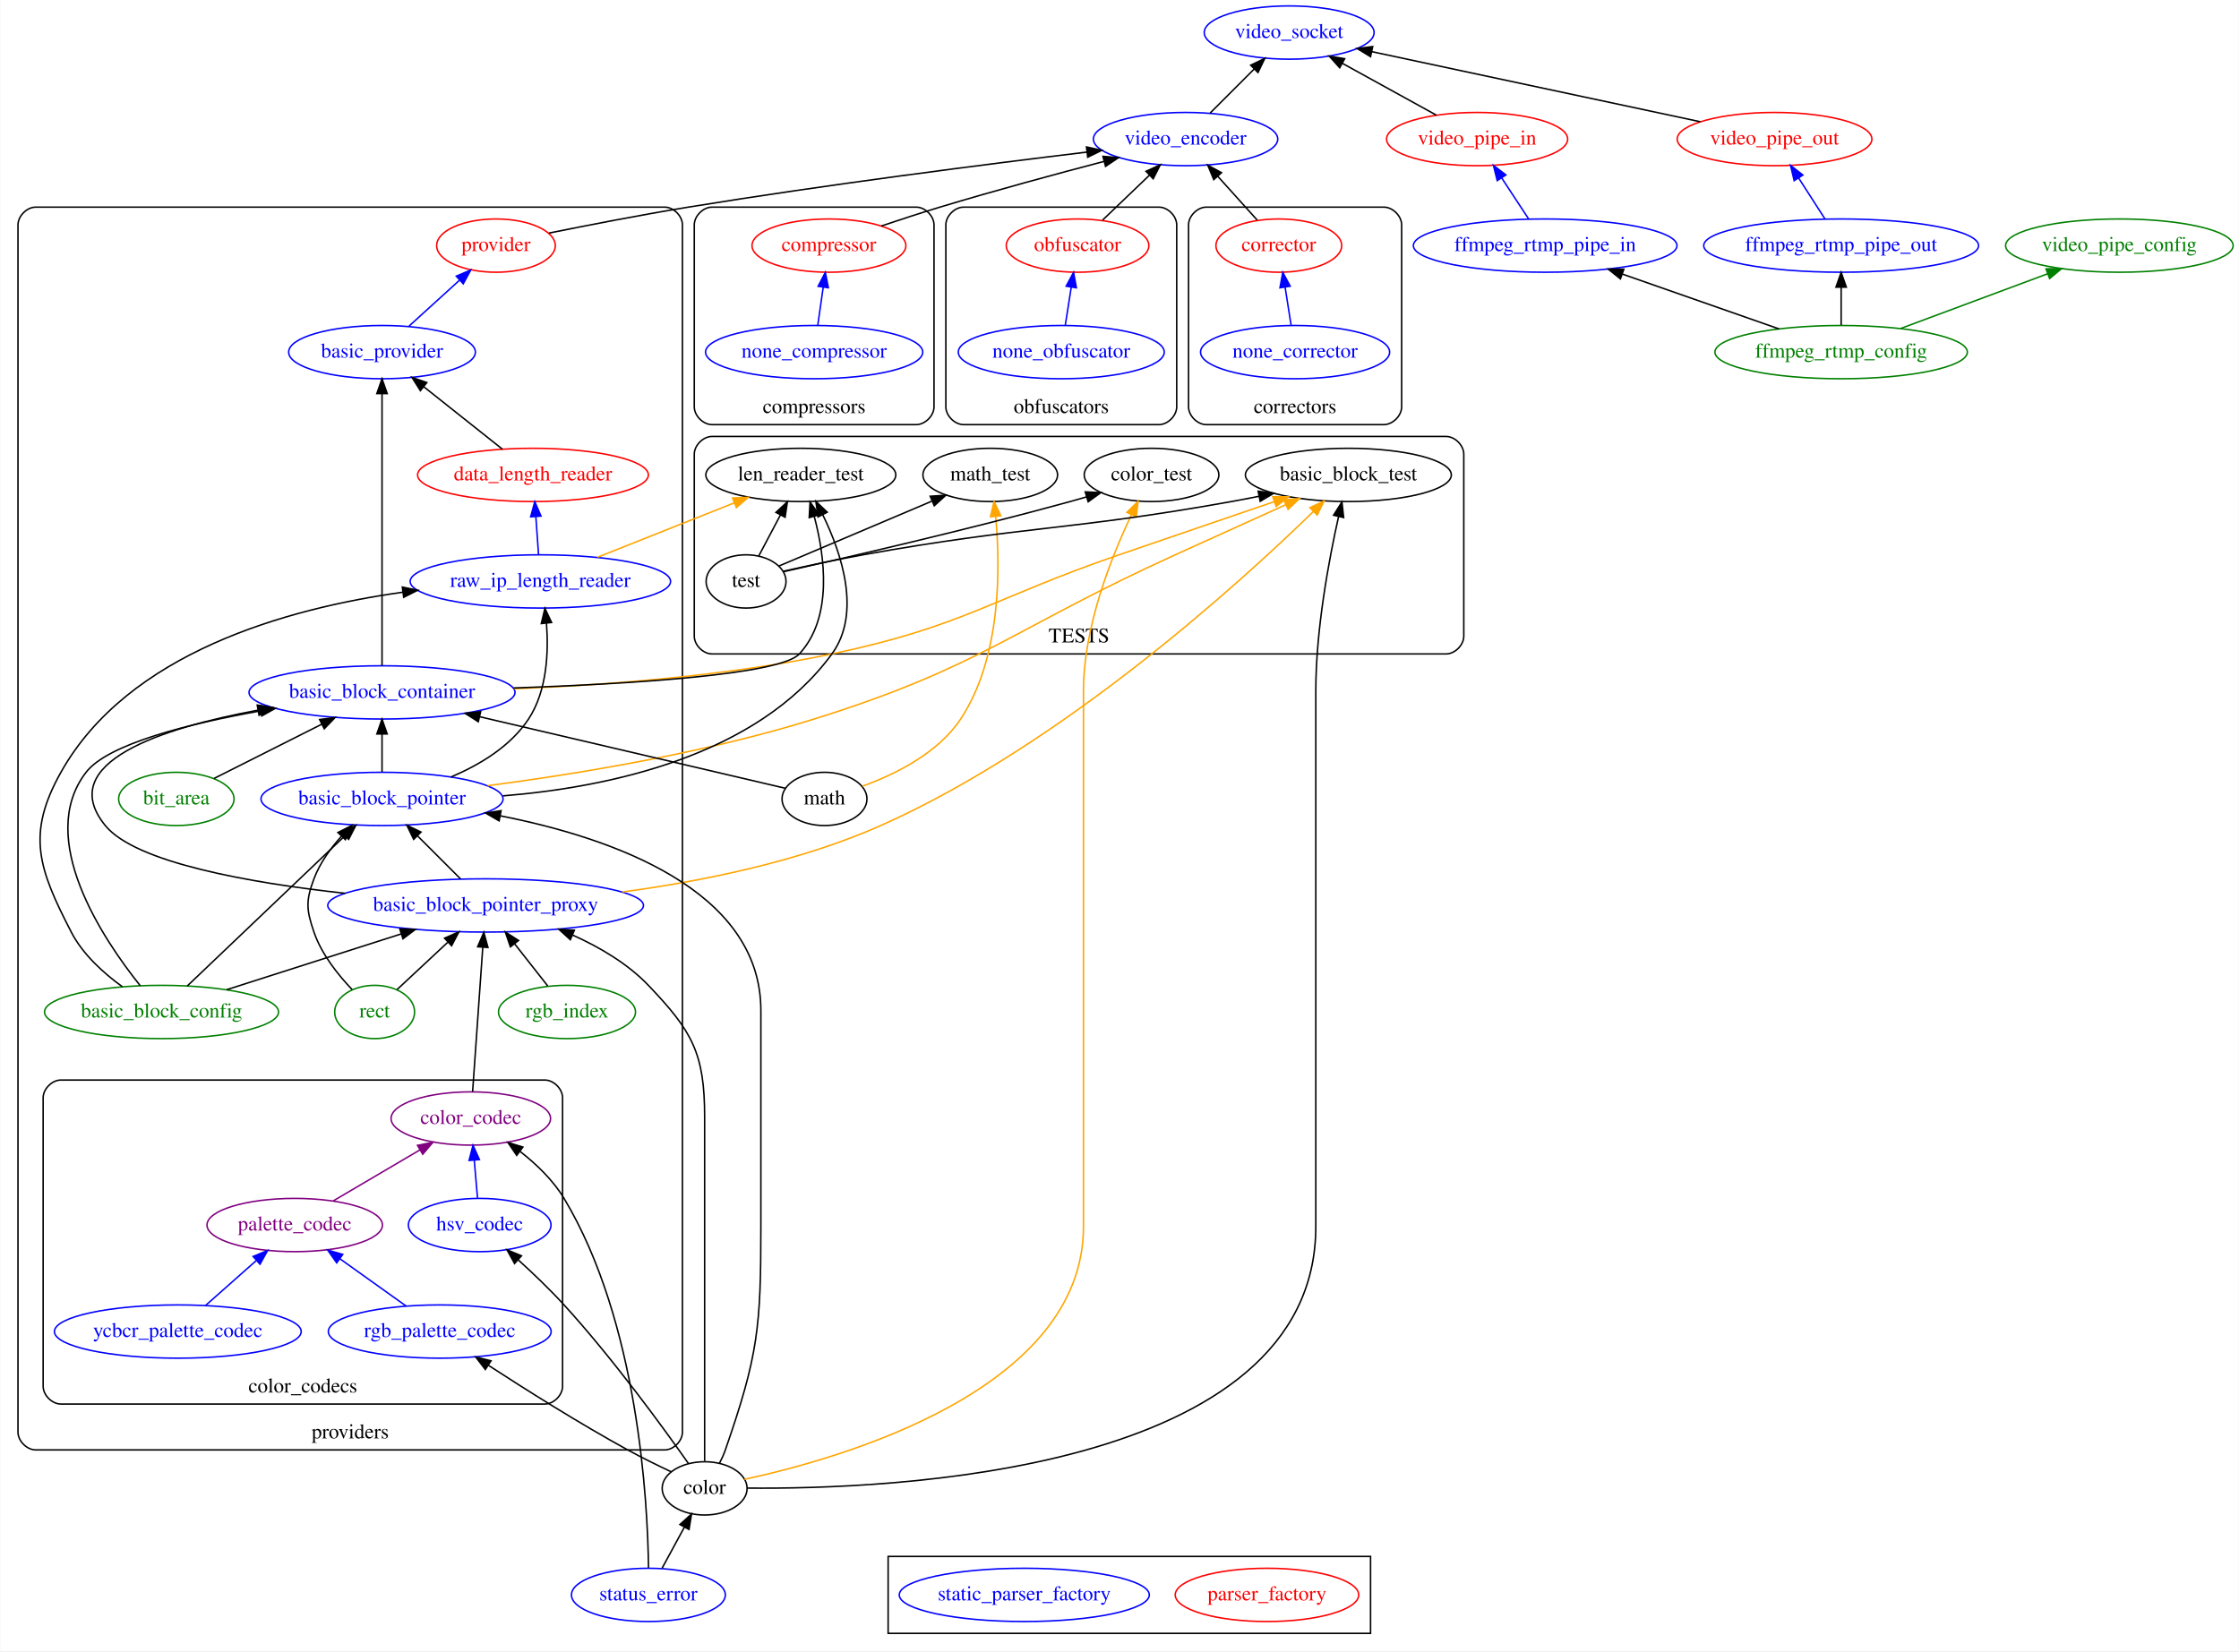
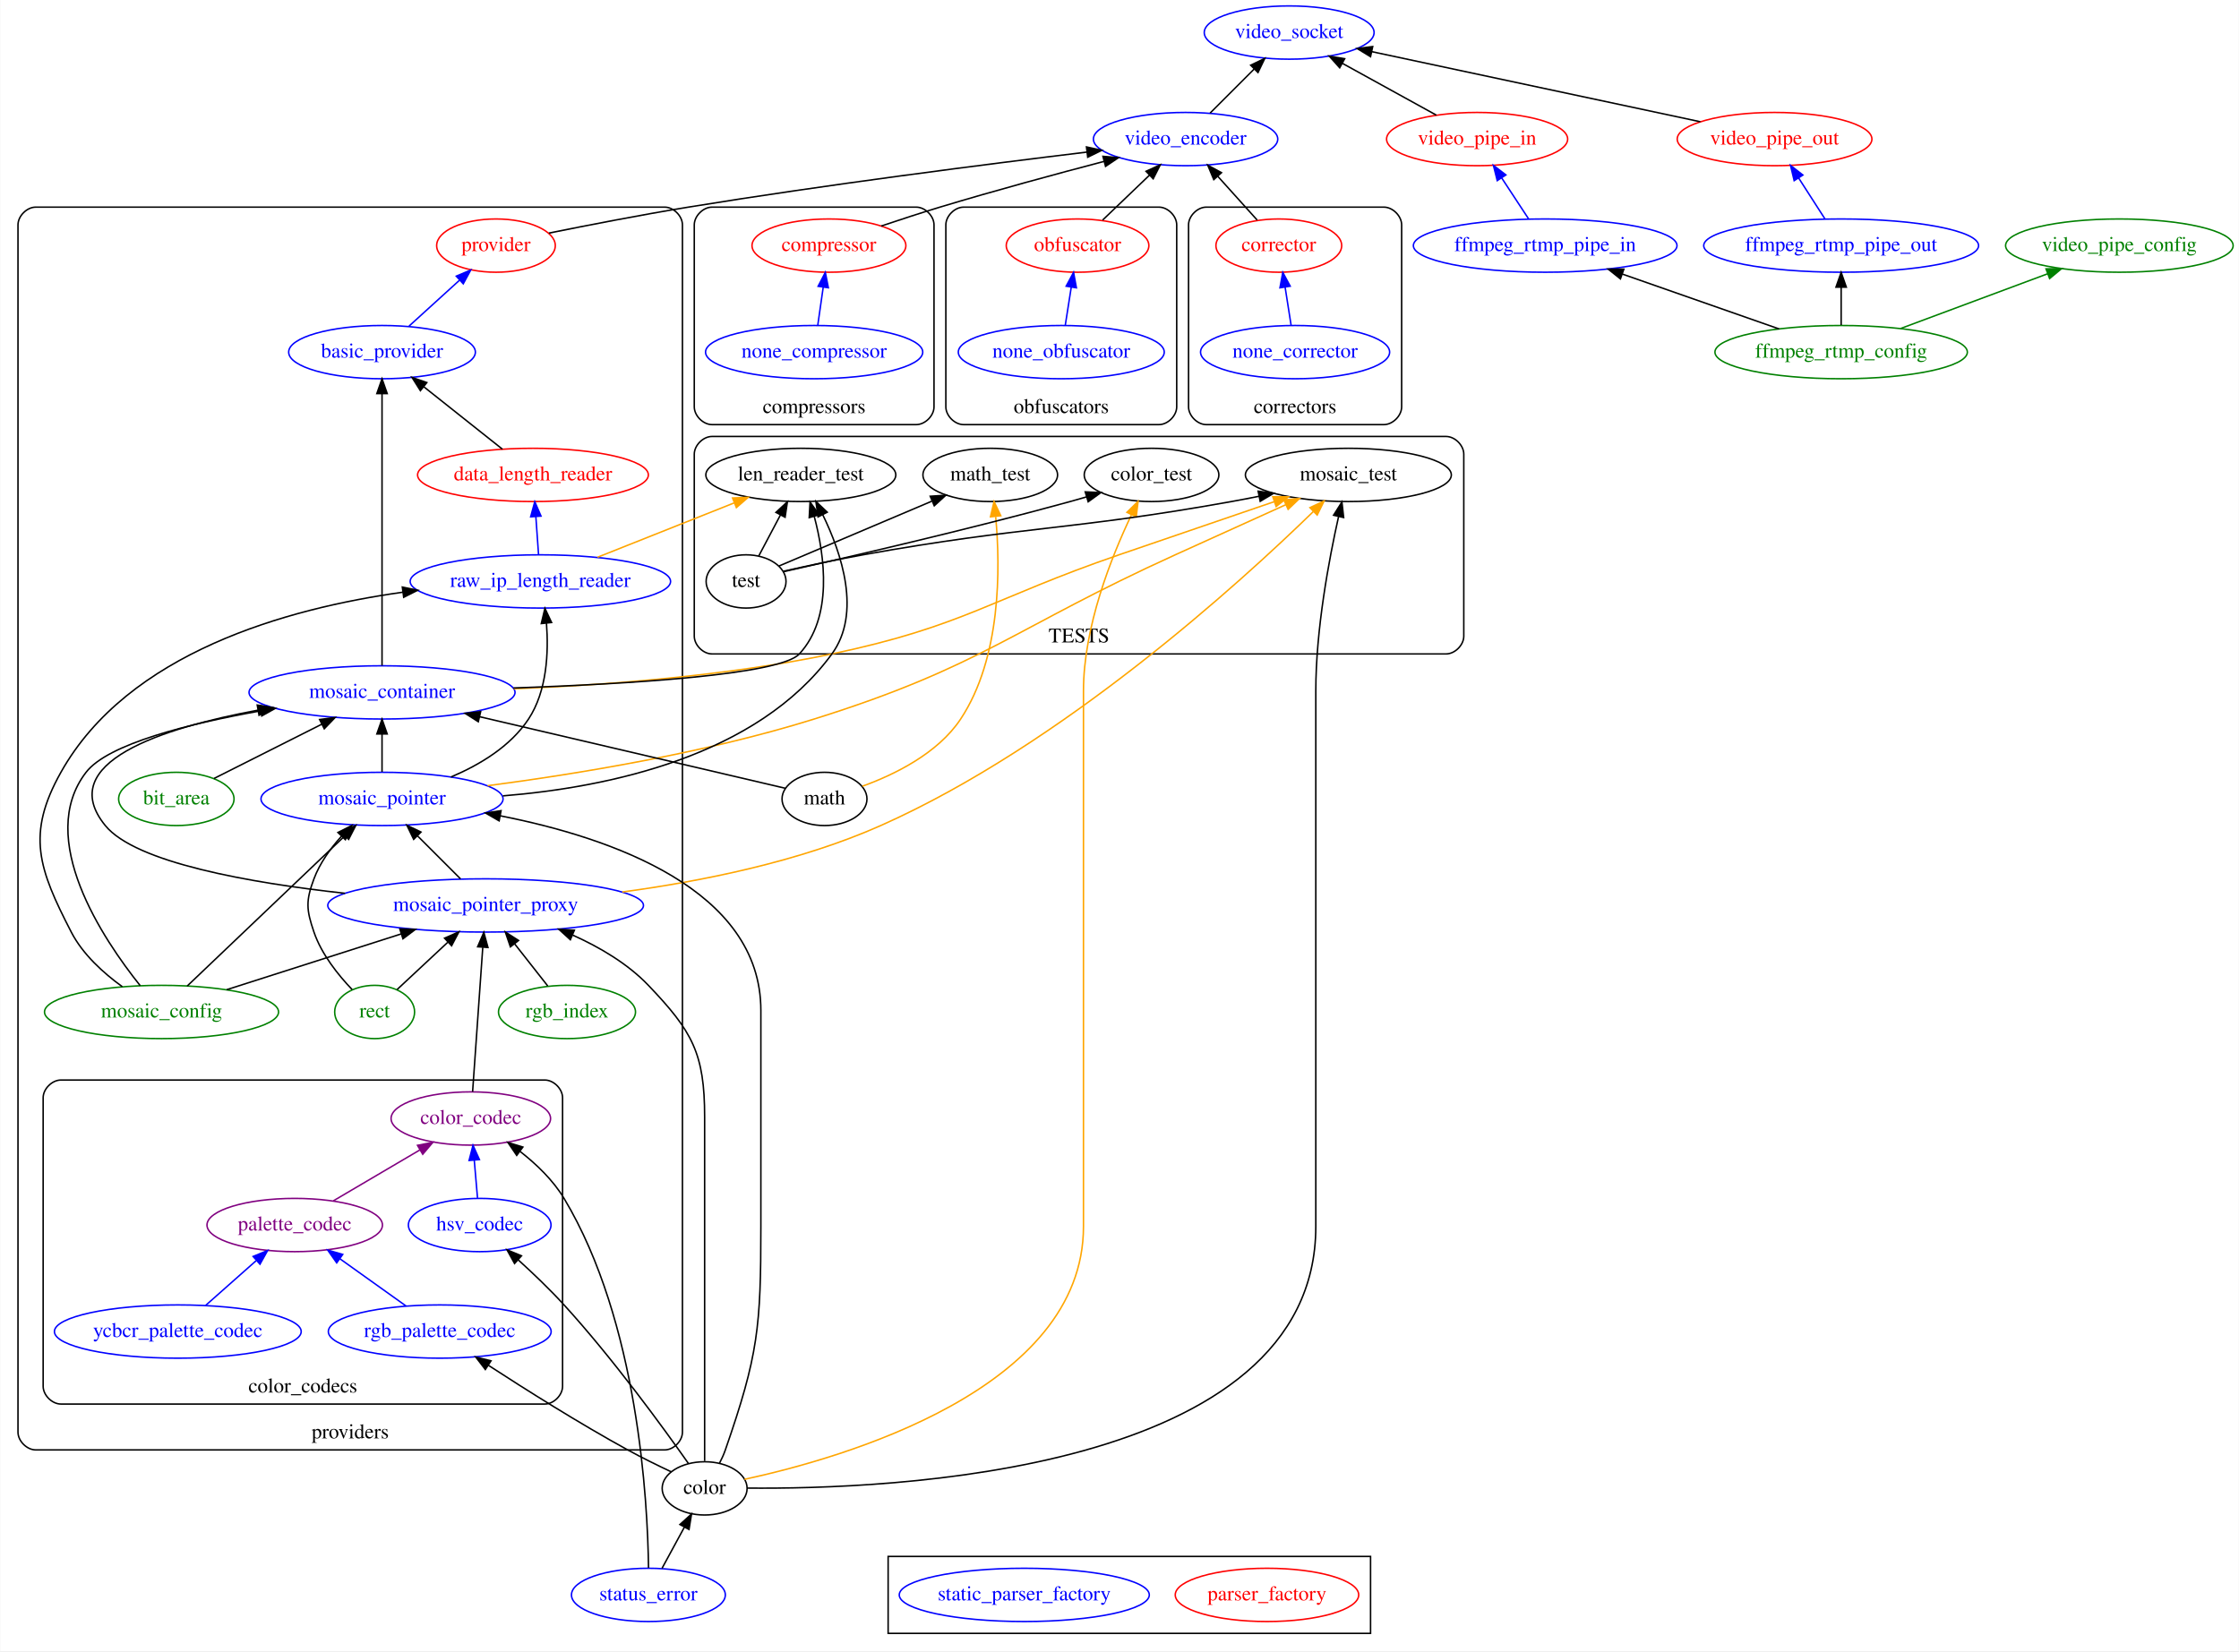
<svg xmlns="http://www.w3.org/2000/svg" width="1513pt" height="1116pt" viewBox="0.00 0.00 1512.69 1116.00">
  <g id="graph0" class="graph" transform="scale(1 1) rotate(0) translate(4 1112)">
    <polygon fill="white" stroke="transparent" points="-4,4 -4,-1112 1508.69,-1112 1508.69,4 -4,4" />
    <g id="clust3" class="cluster">
      <path fill="none" stroke="black" d="M20,-132C20,-132 445,-132 445,-132 451,-132 457,-138 457,-144 457,-144 457,-960 457,-960 457,-966 451,-972 445,-972 445,-972 20,-972 20,-972 14,-972 8,-966 8,-960 8,-960 8,-144 8,-144 8,-138 14,-132 20,-132" />
      <text text-anchor="middle" x="232.5" y="-139.8" font-family="Times,serif" font-size="14.00">providers</text>
    </g>
    <g id="clust6" class="cluster">
      <path fill="none" stroke="black" d="M37,-163C37,-163 364,-163 364,-163 370,-163 376,-169 376,-175 376,-175 376,-370 376,-370 376,-376 370,-382 364,-382 364,-382 37,-382 37,-382 31,-382 25,-376 25,-370 25,-370 25,-175 25,-175 25,-169 31,-163 37,-163" />
      <text text-anchor="middle" x="200.5" y="-170.8" font-family="Times,serif" font-size="14.00">color_codecs</text>
    </g>
    <g id="clust7" class="cluster">
      <path fill="none" stroke="black" d="M477,-825C477,-825 615,-825 615,-825 621,-825 627,-831 627,-837 627,-837 627,-960 627,-960 627,-966 621,-972 615,-972 615,-972 477,-972 477,-972 471,-972 465,-966 465,-960 465,-960 465,-837 465,-837 465,-831 471,-825 477,-825" />
      <text text-anchor="middle" x="546" y="-832.8" font-family="Times,serif" font-size="14.00">compressors</text>
    </g>
    <g id="clust8" class="cluster">
      <path fill="none" stroke="black" d="M647,-825C647,-825 779,-825 779,-825 785,-825 791,-831 791,-837 791,-837 791,-960 791,-960 791,-966 785,-972 779,-972 779,-972 647,-972 647,-972 641,-972 635,-966 635,-960 635,-960 635,-837 635,-837 635,-831 641,-825 647,-825" />
      <text text-anchor="middle" x="713" y="-832.8" font-family="Times,serif" font-size="14.00">obfuscators</text>
    </g>
    <g id="clust9" class="cluster">
      <path fill="none" stroke="black" d="M811,-825C811,-825 931,-825 931,-825 937,-825 943,-831 943,-837 943,-837 943,-960 943,-960 943,-966 937,-972 931,-972 931,-972 811,-972 811,-972 805,-972 799,-966 799,-960 799,-960 799,-837 799,-837 799,-831 805,-825 811,-825" />
      <text text-anchor="middle" x="871" y="-832.8" font-family="Times,serif" font-size="14.00">correctors</text>
    </g>
    <g id="clust11" class="cluster">
      <polygon fill="none" stroke="black" points="596,-8 596,-60 922,-60 922,-8 596,-8" />
    </g>
    <g id="clust12" class="cluster">
      <path fill="none" stroke="black" d="M477,-670C477,-670 973,-670 973,-670 979,-670 985,-676 985,-682 985,-682 985,-805 985,-805 985,-811 979,-817 973,-817 973,-817 477,-817 477,-817 471,-817 465,-811 465,-805 465,-805 465,-682 465,-682 465,-676 471,-670 477,-670" />
      <text text-anchor="middle" x="725" y="-677.8" font-family="Times,serif" font-size="14.00">TESTS</text>
    </g>
    <g id="node1" class="node">
      <ellipse fill="none" stroke="red" cx="331" cy="-946" rx="40.09" ry="18" />
      <text text-anchor="middle" x="331" y="-942.3" font-family="Times,serif" font-size="14.00" fill="red">provider</text>
    </g>
    <g id="node23" class="node">
      <ellipse fill="none" stroke="blue" cx="797" cy="-1018" rx="62.29" ry="18" />
      <text text-anchor="middle" x="797" y="-1014.3" font-family="Times,serif" font-size="14.00" fill="blue">video_encoder</text>
    </g>
    <g id="edge25" class="edge">
      <path fill="none" stroke="black" d="M366.77,-954.45C392.83,-959.73 429.02,-966.79 461,-972 554.1,-987.17 662.32,-1000.99 730.24,-1009.19" />
      <polygon fill="black" stroke="black" points="730.03,-1012.69 740.38,-1010.41 730.87,-1005.74 730.03,-1012.69" />
    </g>
    <g id="node2" class="node">
      <ellipse fill="none" stroke="blue" cx="254" cy="-874" rx="63.09" ry="18" />
      <text text-anchor="middle" x="254" y="-870.3" font-family="Times,serif" font-size="14.00" fill="blue">basic_provider</text>
    </g>
    <g id="edge1" class="edge">
      <path fill="none" stroke="blue" d="M272.25,-891.59C282.41,-900.83 295.21,-912.46 306.26,-922.51" />
      <polygon fill="blue" stroke="blue" points="304.18,-925.35 313.94,-929.49 308.89,-920.17 304.18,-925.35" />
    </g>
    <g id="node3" class="node">
      <ellipse fill="none" stroke="blue" cx="254" cy="-644" rx="89.88" ry="18" />
-       <text text-anchor="middle" x="254" y="-640.3" font-family="Times,serif" font-size="14.00" fill="blue">basic_block_container</text>
+       <text text-anchor="middle" x="254" y="-640.3" font-family="Times,serif" font-size="14.00" fill="blue">mosaic_container</text>
    </g>
    <g id="edge2" class="edge">
      <path fill="none" stroke="black" d="M254,-662.14C254,-701.43 254,-798.3 254,-845.82" />
      <polygon fill="black" stroke="black" points="250.5,-845.98 254,-855.98 257.5,-845.98 250.5,-845.98" />
    </g>
    <g id="node38" class="node">
      <ellipse fill="none" stroke="black" cx="907" cy="-791" rx="69.59" ry="18" />
-       <text text-anchor="middle" x="907" y="-787.3" font-family="Times,serif" font-size="14.00">basic_block_test</text>
+       <text text-anchor="middle" x="907" y="-787.3" font-family="Times,serif" font-size="14.00">mosaic_test</text>
    </g>
    <g id="edge52" class="edge">
      <path fill="none" stroke="orange" d="M342.97,-646.46C404.03,-648.89 486.61,-654.99 558,-670 647.27,-688.77 665.73,-707.35 752,-737 787.07,-749.05 826.62,-762.58 857,-772.95" />
      <polygon fill="orange" stroke="orange" points="855.93,-776.28 866.52,-776.2 858.19,-769.65 855.93,-776.28" />
    </g>
    <g id="node39" class="node">
      <ellipse fill="none" stroke="black" cx="537" cy="-791" rx="64.19" ry="18" />
      <text text-anchor="middle" x="537" y="-787.3" font-family="Times,serif" font-size="14.00">len_reader_test</text>
    </g>
    <g id="edge56" class="edge">
      <path fill="none" stroke="black" d="M342.78,-646.99C420.47,-649.67 522.96,-655.87 536,-670 558.8,-694.71 553.25,-735.95 546.04,-763.07" />
      <polygon fill="black" stroke="black" points="542.67,-762.12 543.24,-772.7 549.39,-764.07 542.67,-762.12" />
    </g>
    <g id="node4" class="node">
      <ellipse fill="none" stroke="blue" cx="254" cy="-572" rx="81.79" ry="18" />
-       <text text-anchor="middle" x="254" y="-568.3" font-family="Times,serif" font-size="14.00" fill="blue">basic_block_pointer</text>
+       <text text-anchor="middle" x="254" y="-568.3" font-family="Times,serif" font-size="14.00" fill="blue">mosaic_pointer</text>
    </g>
    <g id="edge3" class="edge">
      <path fill="none" stroke="black" d="M254,-590.3C254,-598.02 254,-607.29 254,-615.89" />
      <polygon fill="black" stroke="black" points="250.5,-615.9 254,-625.9 257.5,-615.9 250.5,-615.9" />
    </g>
    <g id="node7" class="node">
      <ellipse fill="none" stroke="blue" cx="361" cy="-719" rx="87.99" ry="18" />
      <text text-anchor="middle" x="361" y="-715.3" font-family="Times,serif" font-size="14.00" fill="blue">raw_ip_length_reader</text>
    </g>
    <g id="edge16" class="edge">
      <path fill="none" stroke="black" d="M300.55,-586.81C319.98,-595.02 340.82,-607.53 353,-626 365.51,-644.97 366.62,-671.14 365.12,-690.72" />
      <polygon fill="black" stroke="black" points="361.62,-690.52 364.07,-700.83 368.58,-691.25 361.62,-690.52" />
    </g>
    <g id="edge53" class="edge">
      <path fill="none" stroke="orange" d="M325.39,-580.94C385.25,-588.79 472.49,-603 546,-626 659.7,-661.58 681.52,-687.75 790,-737 814.78,-748.25 842.53,-760.82 864.79,-770.9" />
      <polygon fill="orange" stroke="orange" points="863.41,-774.11 873.96,-775.05 866.29,-767.74 863.41,-774.11" />
    </g>
    <g id="edge55" class="edge">
      <path fill="none" stroke="black" d="M335.66,-574.06C407.23,-579.87 507.51,-600.89 558,-670 578.11,-697.53 564.57,-737.97 551.78,-764.15" />
      <polygon fill="black" stroke="black" points="548.64,-762.6 547.17,-773.1 554.86,-765.81 548.64,-762.6" />
    </g>
    <g id="node5" class="node">
      <ellipse fill="none" stroke="blue" cx="324" cy="-500" rx="106.68" ry="18" />
-       <text text-anchor="middle" x="324" y="-496.3" font-family="Times,serif" font-size="14.00" fill="blue">basic_block_pointer_proxy</text>
+       <text text-anchor="middle" x="324" y="-496.3" font-family="Times,serif" font-size="14.00" fill="blue">mosaic_pointer_proxy</text>
    </g>
    <g id="edge5" class="edge">
      <path fill="none" stroke="black" d="M228.99,-508.21C164.54,-515.31 87.47,-528.88 67,-554 32.33,-596.55 105.51,-620 170.24,-632" />
      <polygon fill="black" stroke="black" points="169.67,-635.46 180.13,-633.76 170.89,-628.56 169.67,-635.46" />
    </g>
    <g id="edge4" class="edge">
      <path fill="none" stroke="black" d="M307.05,-517.95C298.37,-526.63 287.64,-537.36 278.11,-546.89" />
      <polygon fill="black" stroke="black" points="275.39,-544.67 270.79,-554.21 280.33,-549.61 275.39,-544.67" />
    </g>
    <g id="edge51" class="edge">
      <path fill="none" stroke="orange" d="M416.36,-509.1C469.25,-516.21 535.84,-529.45 591,-554 713.62,-608.57 833.72,-717.93 883.28,-766.19" />
      <polygon fill="orange" stroke="orange" points="881.03,-768.88 890.61,-773.39 885.93,-763.89 881.03,-768.88" />
    </g>
    <g id="node6" class="node">
      <ellipse fill="none" stroke="red" cx="356" cy="-791" rx="77.99" ry="18" />
      <text text-anchor="middle" x="356" y="-787.3" font-family="Times,serif" font-size="14.00" fill="red">data_length_reader</text>
    </g>
    <g id="edge15" class="edge">
      <path fill="none" stroke="black" d="M335.36,-808.39C320.05,-820.55 299.01,-837.26 282.15,-850.64" />
      <polygon fill="black" stroke="black" points="279.92,-847.95 274.26,-856.91 284.27,-853.43 279.92,-847.95" />
    </g>
    <g id="edge14" class="edge">
      <path fill="none" stroke="blue" d="M359.76,-737.3C359.21,-745.02 358.55,-754.29 357.94,-762.89" />
      <polygon fill="blue" stroke="blue" points="354.44,-762.67 357.22,-772.9 361.43,-763.17 354.44,-762.67" />
    </g>
    <g id="edge54" class="edge">
      <path fill="none" stroke="orange" d="M399.62,-735.36C426.9,-746.21 463.53,-760.78 492.1,-772.14" />
      <polygon fill="orange" stroke="orange" points="490.87,-775.42 501.46,-775.86 493.46,-768.92 490.87,-775.42" />
    </g>
    <g id="node8" class="node">
      <ellipse fill="none" stroke="green" cx="115" cy="-572" rx="38.99" ry="18" />
      <text text-anchor="middle" x="115" y="-568.3" font-family="Times,serif" font-size="14.00" fill="green">bit_area</text>
    </g>
    <g id="edge6" class="edge">
      <path fill="none" stroke="black" d="M140.49,-585.84C160.84,-596.08 189.72,-610.63 213.26,-622.49" />
      <polygon fill="black" stroke="black" points="211.82,-625.68 222.32,-627.05 214.97,-619.42 211.82,-625.68" />
    </g>
    <g id="node9" class="node">
      <ellipse fill="none" stroke="green" cx="105" cy="-428" rx="79.09" ry="18" />
-       <text text-anchor="middle" x="105" y="-424.3" font-family="Times,serif" font-size="14.00" fill="green">basic_block_config</text>
+       <text text-anchor="middle" x="105" y="-424.3" font-family="Times,serif" font-size="14.00" fill="green">mosaic_config</text>
    </g>
    <g id="edge7" class="edge">
      <path fill="none" stroke="black" d="M90.59,-445.79C65.52,-477.13 19.67,-545.39 54,-590 68.78,-609.21 123.56,-622.89 172.05,-631.54" />
      <polygon fill="black" stroke="black" points="171.52,-635 181.97,-633.26 172.72,-628.1 171.52,-635" />
    </g>
    <g id="edge8" class="edge">
      <path fill="none" stroke="black" d="M122.38,-445.57C148.6,-470.55 198.39,-518.01 228.65,-546.84" />
      <polygon fill="black" stroke="black" points="226.61,-549.73 236.27,-554.1 231.44,-544.67 226.61,-549.73" />
    </g>
    <g id="edge9" class="edge">
      <path fill="none" stroke="black" d="M149.05,-443.08C182.99,-453.93 230.18,-469.01 267,-480.78" />
      <polygon fill="black" stroke="black" points="266.01,-484.14 276.6,-483.85 268.14,-477.47 266.01,-484.14" />
    </g>
    <g id="edge10" class="edge">
      <path fill="none" stroke="black" d="M78.49,-445.09C65.83,-454.25 51.78,-466.91 44,-482 21.95,-524.75 13.46,-548.05 37,-590 82.35,-670.8 189.45,-700.73 268.16,-711.74" />
      <polygon fill="black" stroke="black" points="267.72,-715.21 278.09,-713.05 268.64,-708.28 267.72,-715.21" />
    </g>
    <g id="node10" class="node">
      <ellipse fill="none" stroke="green" cx="249" cy="-428" rx="27" ry="18" />
      <text text-anchor="middle" x="249" y="-424.3" font-family="Times,serif" font-size="14.00" fill="green">rect</text>
    </g>
    <g id="edge12" class="edge">
      <path fill="none" stroke="black" d="M233.79,-443.15C224.37,-453.01 213.11,-467.03 208,-482 202.83,-497.14 202.4,-503.01 208,-518 211.94,-528.55 219.03,-538.4 226.49,-546.67" />
      <polygon fill="black" stroke="black" points="224.19,-549.32 233.66,-554.08 229.23,-544.46 224.19,-549.32" />
    </g>
    <g id="edge11" class="edge">
      <path fill="none" stroke="black" d="M264.18,-443.17C273.98,-452.32 286.99,-464.46 298.38,-475.08" />
      <polygon fill="black" stroke="black" points="296.24,-477.88 305.94,-482.14 301.01,-472.76 296.24,-477.88" />
    </g>
    <g id="node11" class="node">
      <ellipse fill="none" stroke="green" cx="379" cy="-428" rx="46.29" ry="18" />
      <text text-anchor="middle" x="379" y="-424.3" font-family="Times,serif" font-size="14.00" fill="green">rgb_index</text>
    </g>
    <g id="edge13" class="edge">
      <path fill="none" stroke="black" d="M365.97,-445.59C359.28,-454.09 351.01,-464.63 343.58,-474.09" />
      <polygon fill="black" stroke="black" points="340.75,-472.02 337.32,-482.04 346.25,-476.34 340.75,-472.02" />
    </g>
    <g id="node12" class="node">
      <ellipse fill="none" stroke="purple" cx="314" cy="-356" rx="53.89" ry="18" />
      <text text-anchor="middle" x="314" y="-352.3" font-family="Times,serif" font-size="14.00" fill="purple">color_codec</text>
    </g>
    <g id="edge21" class="edge">
      <path fill="none" stroke="black" d="M315.21,-374.13C316.91,-398.33 320.04,-442.79 322.07,-471.61" />
      <polygon fill="black" stroke="black" points="318.6,-472.08 322.79,-481.81 325.58,-471.59 318.6,-472.08" />
    </g>
    <g id="node13" class="node">
      <ellipse fill="none" stroke="blue" cx="320" cy="-284" rx="48.19" ry="18" />
      <text text-anchor="middle" x="320" y="-280.3" font-family="Times,serif" font-size="14.00" fill="blue">hsv_codec</text>
    </g>
    <g id="edge17" class="edge">
      <path fill="none" stroke="blue" d="M318.52,-302.3C317.86,-310.02 317.06,-319.29 316.32,-327.89" />
      <polygon fill="blue" stroke="blue" points="312.83,-327.63 315.47,-337.9 319.81,-328.23 312.83,-327.63" />
    </g>
    <g id="node14" class="node">
      <ellipse fill="none" stroke="purple" cx="195" cy="-284" rx="59.29" ry="18" />
      <text text-anchor="middle" x="195" y="-280.3" font-family="Times,serif" font-size="14.00" fill="purple">palette_codec</text>
    </g>
    <g id="edge18" class="edge">
      <path fill="none" stroke="purple" d="M221.12,-300.36C238.28,-310.46 260.93,-323.79 279.57,-334.75" />
      <polygon fill="purple" stroke="purple" points="277.96,-337.86 288.36,-339.91 281.51,-331.83 277.96,-337.86" />
    </g>
    <g id="node15" class="node">
      <ellipse fill="none" stroke="blue" cx="293" cy="-212" rx="75.29" ry="18" />
      <text text-anchor="middle" x="293" y="-208.3" font-family="Times,serif" font-size="14.00" fill="blue">rgb_palette_codec</text>
    </g>
    <g id="edge19" class="edge">
      <path fill="none" stroke="blue" d="M270.27,-229.24C256.94,-238.76 239.93,-250.91 225.45,-261.25" />
      <polygon fill="blue" stroke="blue" points="223.37,-258.43 217.27,-267.09 227.44,-264.13 223.37,-258.43" />
    </g>
    <g id="node16" class="node">
      <ellipse fill="none" stroke="blue" cx="116" cy="-212" rx="83.39" ry="18" />
      <text text-anchor="middle" x="116" y="-208.3" font-family="Times,serif" font-size="14.00" fill="blue">ycbcr_palette_codec</text>
    </g>
    <g id="edge20" class="edge">
      <path fill="none" stroke="blue" d="M134.72,-229.59C144.93,-238.63 157.72,-249.97 168.9,-259.87" />
      <polygon fill="blue" stroke="blue" points="166.88,-262.76 176.69,-266.77 171.52,-257.52 166.88,-262.76" />
    </g>
    <g id="node17" class="node">
      <ellipse fill="none" stroke="red" cx="556" cy="-946" rx="51.99" ry="18" />
      <text text-anchor="middle" x="556" y="-942.3" font-family="Times,serif" font-size="14.00" fill="red">compressor</text>
    </g>
    <g id="edge26" class="edge">
      <path fill="none" stroke="black" d="M591.35,-959.24C603.83,-963.44 617.99,-968.07 631,-972 667.79,-983.11 709.53,-994.42 741.96,-1002.92" />
      <polygon fill="black" stroke="black" points="741.15,-1006.33 751.71,-1005.47 742.92,-999.55 741.15,-1006.33" />
    </g>
    <g id="node18" class="node">
      <ellipse fill="none" stroke="blue" cx="546" cy="-874" rx="73.39" ry="18" />
      <text text-anchor="middle" x="546" y="-870.3" font-family="Times,serif" font-size="14.00" fill="blue">none_compressor</text>
    </g>
    <g id="edge22" class="edge">
      <path fill="none" stroke="blue" d="M548.47,-892.3C549.57,-900.02 550.9,-909.29 552.13,-917.89" />
      <polygon fill="blue" stroke="blue" points="548.68,-918.49 553.56,-927.9 555.61,-917.5 548.68,-918.49" />
    </g>
    <g id="node19" class="node">
      <ellipse fill="none" stroke="red" cx="724" cy="-946" rx="48.19" ry="18" />
      <text text-anchor="middle" x="724" y="-942.3" font-family="Times,serif" font-size="14.00" fill="red">obfuscator</text>
    </g>
    <g id="edge27" class="edge">
      <path fill="none" stroke="black" d="M740.93,-963.24C750.35,-972.27 762.25,-983.67 772.65,-993.65" />
      <polygon fill="black" stroke="black" points="770.27,-996.22 779.91,-1000.61 775.11,-991.16 770.27,-996.22" />
    </g>
    <g id="node20" class="node">
      <ellipse fill="none" stroke="blue" cx="713" cy="-874" rx="69.59" ry="18" />
      <text text-anchor="middle" x="713" y="-870.3" font-family="Times,serif" font-size="14.00" fill="blue">none_obfuscator</text>
    </g>
    <g id="edge23" class="edge">
      <path fill="none" stroke="blue" d="M715.72,-892.3C716.93,-900.02 718.39,-909.29 719.74,-917.89" />
      <polygon fill="blue" stroke="blue" points="716.3,-918.56 721.31,-927.9 723.22,-917.47 716.3,-918.56" />
    </g>
    <g id="node21" class="node">
      <ellipse fill="none" stroke="red" cx="860" cy="-946" rx="42.49" ry="18" />
      <text text-anchor="middle" x="860" y="-942.3" font-family="Times,serif" font-size="14.00" fill="red">corrector</text>
    </g>
    <g id="edge28" class="edge">
      <path fill="none" stroke="black" d="M845.39,-963.24C837.47,-972.03 827.54,-983.07 818.73,-992.86" />
      <polygon fill="black" stroke="black" points="816.06,-990.59 811.97,-1000.37 821.26,-995.28 816.06,-990.59" />
    </g>
    <g id="node22" class="node">
      <ellipse fill="none" stroke="blue" cx="871" cy="-874" rx="63.89" ry="18" />
      <text text-anchor="middle" x="871" y="-870.3" font-family="Times,serif" font-size="14.00" fill="blue">none_corrector</text>
    </g>
    <g id="edge24" class="edge">
      <path fill="none" stroke="blue" d="M868.28,-892.3C867.07,-900.02 865.61,-909.29 864.26,-917.89" />
      <polygon fill="blue" stroke="blue" points="860.78,-917.47 862.69,-927.9 867.7,-918.56 860.78,-917.47" />
    </g>
    <g id="node35" class="node">
      <ellipse fill="none" stroke="blue" cx="867" cy="-1090" rx="57.39" ry="18" />
      <text text-anchor="middle" x="867" y="-1086.3" font-family="Times,serif" font-size="14.00" fill="blue">video_socket</text>
    </g>
    <g id="edge41" class="edge">
      <path fill="none" stroke="black" d="M813.59,-1035.59C822.48,-1044.48 833.59,-1055.59 843.37,-1065.37" />
      <polygon fill="black" stroke="black" points="840.98,-1067.93 850.53,-1072.53 845.93,-1062.98 840.98,-1067.93" />
    </g>
    <g id="node24" class="node">
      <ellipse fill="none" stroke="black" cx="472" cy="-106" rx="28.7" ry="18" />
      <text text-anchor="middle" x="472" y="-102.3" font-family="Times,serif" font-size="14.00">color</text>
    </g>
    <g id="edge30" class="edge">
      <path fill="none" stroke="black" d="M482.05,-123.02C483.56,-125.93 484.96,-128.99 486,-132 508.28,-196.2 510,-215.05 510,-283 510,-283 510,-283 510,-429 510,-510.72 409.02,-545.8 333.9,-560.59" />
      <polygon fill="black" stroke="black" points="333.13,-557.18 323.95,-562.47 334.43,-564.06 333.13,-557.18" />
    </g>
    <g id="edge29" class="edge">
      <path fill="none" stroke="black" d="M472,-124.49C472,-156.12 472,-224.94 472,-283 472,-283 472,-283 472,-357 472,-400.01 463.71,-414.9 434,-446 419.97,-460.68 401.04,-471.8 382.83,-479.96" />
      <polygon fill="black" stroke="black" points="381.25,-476.83 373.41,-483.96 383.98,-483.27 381.25,-476.83" />
    </g>
    <g id="edge32" class="edge">
      <path fill="none" stroke="black" d="M461.07,-122.8C444.15,-146.86 410.1,-193.73 377,-230 367.44,-240.48 356.14,-251.27 346.13,-260.36" />
      <polygon fill="black" stroke="black" points="343.56,-257.97 338.44,-267.25 348.23,-263.18 343.56,-257.97" />
    </g>
    <g id="edge31" class="edge">
      <path fill="none" stroke="black" d="M449.46,-117.18C440.22,-121.53 429.48,-126.79 420,-132 387.22,-150 351.13,-172.75 325.83,-189.21" />
      <polygon fill="black" stroke="black" points="323.81,-186.35 317.35,-194.75 327.64,-192.21 323.81,-186.35" />
    </g>
    <g id="node37" class="node">
      <ellipse fill="none" stroke="black" cx="774" cy="-791" rx="45.49" ry="18" />
      <text text-anchor="middle" x="774" y="-787.3" font-family="Times,serif" font-size="14.00">color_test</text>
    </g>
    <g id="edge49" class="edge">
      <path fill="none" stroke="orange" d="M498.91,-112.11C564.64,-126.31 728,-172.7 728,-283 728,-283 728,-283 728,-645 728,-688.23 746.81,-735.47 760.37,-763.9" />
      <polygon fill="orange" stroke="orange" points="757.36,-765.71 764.91,-773.14 763.64,-762.62 757.36,-765.71" />
    </g>
    <g id="edge48" class="edge">
      <path fill="none" stroke="black" d="M500.71,-106.2C594.37,-105.21 885,-115.62 885,-283 885,-283 885,-283 885,-645 885,-686.5 893.92,-733.93 900.4,-762.92" />
      <polygon fill="black" stroke="black" points="897,-763.76 902.65,-772.72 903.82,-762.19 897,-763.76" />
    </g>
    <g id="node25" class="node">
      <ellipse fill="none" stroke="blue" cx="434" cy="-34" rx="51.99" ry="18" />
      <text text-anchor="middle" x="434" y="-30.3" font-family="Times,serif" font-size="14.00" fill="blue">status_error</text>
    </g>
    <g id="edge34" class="edge">
      <path fill="none" stroke="black" d="M434.08,-52.32C433.52,-97.01 427.15,-218.5 377,-302 369.61,-314.3 358.33,-325.11 347.34,-333.7" />
      <polygon fill="black" stroke="black" points="345.02,-331.06 339.06,-339.82 349.18,-336.69 345.02,-331.06" />
    </g>
    <g id="edge33" class="edge">
      <path fill="none" stroke="black" d="M443.2,-51.95C447.75,-60.32 453.32,-70.6 458.36,-79.87" />
      <polygon fill="black" stroke="black" points="455.3,-81.57 463.15,-88.69 461.45,-78.23 455.3,-81.57" />
    </g>
    <g id="node26" class="node">
      <ellipse fill="none" stroke="black" cx="553" cy="-572" rx="28.7" ry="18" />
      <text text-anchor="middle" x="553" y="-568.3" font-family="Times,serif" font-size="14.00">math</text>
    </g>
    <g id="edge35" class="edge">
      <path fill="none" stroke="black" d="M526.73,-579.15C480.85,-589.89 384.82,-612.37 319.86,-627.58" />
      <polygon fill="black" stroke="black" points="319.05,-624.18 310.11,-629.86 320.64,-630.99 319.05,-624.18" />
    </g>
    <g id="node40" class="node">
      <ellipse fill="none" stroke="black" cx="665" cy="-791" rx="45.49" ry="18" />
      <text text-anchor="middle" x="665" y="-787.3" font-family="Times,serif" font-size="14.00">math_test</text>
    </g>
    <g id="edge50" class="edge">
      <path fill="none" stroke="orange" d="M578.56,-580.57C600,-588.33 629.53,-602.64 645,-626 672.43,-667.44 671.89,-727.9 668.68,-762.66" />
      <polygon fill="orange" stroke="orange" points="665.16,-762.67 667.57,-772.99 672.12,-763.41 665.16,-762.67" />
    </g>
    <g id="node27" class="node">
      <ellipse fill="none" stroke="red" cx="994" cy="-1018" rx="61.19" ry="18" />
      <text text-anchor="middle" x="994" y="-1014.3" font-family="Times,serif" font-size="14.00" fill="red">video_pipe_in</text>
    </g>
    <g id="edge42" class="edge">
      <path fill="none" stroke="black" d="M966.44,-1034.19C947.84,-1044.44 923.11,-1058.07 902.96,-1069.18" />
      <polygon fill="black" stroke="black" points="901.14,-1066.19 894.07,-1074.08 904.51,-1072.32 901.14,-1066.19" />
    </g>
    <g id="node28" class="node">
      <ellipse fill="none" stroke="red" cx="1195" cy="-1018" rx="65.79" ry="18" />
      <text text-anchor="middle" x="1195" y="-1014.3" font-family="Times,serif" font-size="14.00" fill="red">video_pipe_out</text>
    </g>
    <g id="edge43" class="edge">
      <path fill="none" stroke="black" d="M1144.83,-1029.71C1084.99,-1042.48 985.26,-1063.76 922.97,-1077.05" />
      <polygon fill="black" stroke="black" points="921.98,-1073.69 912.93,-1079.2 923.44,-1080.53 921.98,-1073.69" />
    </g>
    <g id="node29" class="node">
      <ellipse fill="none" stroke="blue" cx="1040" cy="-946" rx="89.08" ry="18" />
      <text text-anchor="middle" x="1040" y="-942.3" font-family="Times,serif" font-size="14.00" fill="blue">ffmpeg_rtmp_pipe_in</text>
    </g>
    <g id="edge37" class="edge">
      <path fill="none" stroke="blue" d="M1028.86,-963.95C1023.38,-972.29 1016.67,-982.51 1010.59,-991.75" />
      <polygon fill="blue" stroke="blue" points="1007.6,-989.93 1005.03,-1000.21 1013.45,-993.78 1007.6,-989.93" />
    </g>
    <g id="node30" class="node">
      <ellipse fill="none" stroke="blue" cx="1240" cy="-946" rx="92.88" ry="18" />
      <text text-anchor="middle" x="1240" y="-942.3" font-family="Times,serif" font-size="14.00" fill="blue">ffmpeg_rtmp_pipe_out</text>
    </g>
    <g id="edge38" class="edge">
      <path fill="none" stroke="blue" d="M1229.11,-963.95C1223.75,-972.29 1217.17,-982.51 1211.23,-991.75" />
      <polygon fill="blue" stroke="blue" points="1208.26,-989.91 1205.79,-1000.21 1214.14,-993.69 1208.26,-989.91" />
    </g>
    <g id="node31" class="node">
      <ellipse fill="none" stroke="green" cx="1428" cy="-946" rx="76.89" ry="18" />
      <text text-anchor="middle" x="1428" y="-942.3" font-family="Times,serif" font-size="14.00" fill="green">video_pipe_config</text>
    </g>
    <g id="node32" class="node">
      <ellipse fill="none" stroke="green" cx="1240" cy="-874" rx="85.29" ry="18" />
      <text text-anchor="middle" x="1240" y="-870.3" font-family="Times,serif" font-size="14.00" fill="green">ffmpeg_rtmp_config</text>
    </g>
    <g id="edge39" class="edge">
      <path fill="none" stroke="black" d="M1198.07,-889.67C1167.21,-900.47 1125.06,-915.23 1092.05,-926.78" />
      <polygon fill="black" stroke="black" points="1090.84,-923.5 1082.56,-930.1 1093.16,-930.1 1090.84,-923.5" />
    </g>
    <g id="edge40" class="edge">
      <path fill="none" stroke="black" d="M1240,-892.3C1240,-900.02 1240,-909.29 1240,-917.89" />
      <polygon fill="black" stroke="black" points="1236.5,-917.9 1240,-927.9 1243.5,-917.9 1236.5,-917.9" />
    </g>
    <g id="edge36" class="edge">
      <path fill="none" stroke="green" d="M1280.33,-890.02C1309.34,-900.82 1348.61,-915.44 1379.36,-926.89" />
      <polygon fill="green" stroke="green" points="1378.43,-930.28 1389.02,-930.49 1380.87,-923.72 1378.43,-930.28" />
    </g>
    <g id="node33" class="node">
      <ellipse fill="none" stroke="red" cx="852" cy="-34" rx="61.99" ry="18" />
      <text text-anchor="middle" x="852" y="-30.3" font-family="Times,serif" font-size="14.00" fill="red">parser_factory</text>
    </g>
    <g id="node34" class="node">
      <ellipse fill="none" stroke="blue" cx="688" cy="-34" rx="84.49" ry="18" />
      <text text-anchor="middle" x="688" y="-30.3" font-family="Times,serif" font-size="14.00" fill="blue">static_parser_factory</text>
    </g>
    <g id="node36" class="node">
      <ellipse fill="none" stroke="black" cx="500" cy="-719" rx="27" ry="18" />
      <text text-anchor="middle" x="500" y="-715.3" font-family="Times,serif" font-size="14.00">test</text>
    </g>
    <g id="edge44" class="edge">
      <path fill="none" stroke="black" d="M525.42,-725.61C566.38,-734.77 649.41,-753.85 719,-773 722.58,-773.99 726.29,-775.04 730,-776.13" />
      <polygon fill="black" stroke="black" points="729.19,-779.54 739.77,-779.06 731.19,-772.84 729.19,-779.54" />
    </g>
    <g id="edge45" class="edge">
      <path fill="none" stroke="black" d="M525.17,-725.88C540.65,-729.37 560.91,-733.75 579,-737 689.06,-756.77 717.94,-753.23 828,-773 834.07,-774.09 840.39,-775.31 846.69,-776.58" />
      <polygon fill="black" stroke="black" points="846.03,-780.02 856.53,-778.6 847.44,-773.16 846.03,-780.02" />
    </g>
    <g id="edge46" class="edge">
      <path fill="none" stroke="black" d="M508.58,-736.24C512.94,-744.47 518.33,-754.68 523.25,-763.98" />
      <polygon fill="black" stroke="black" points="520.18,-765.67 527.95,-772.88 526.37,-762.4 520.18,-765.67" />
    </g>
    <g id="edge47" class="edge">
      <path fill="none" stroke="black" d="M522.25,-729.44C548.64,-740.63 593.11,-759.5 625.41,-773.2" />
      <polygon fill="black" stroke="black" points="624.44,-776.59 635.01,-777.28 627.17,-770.15 624.44,-776.59" />
    </g>
  </g>
</svg>
